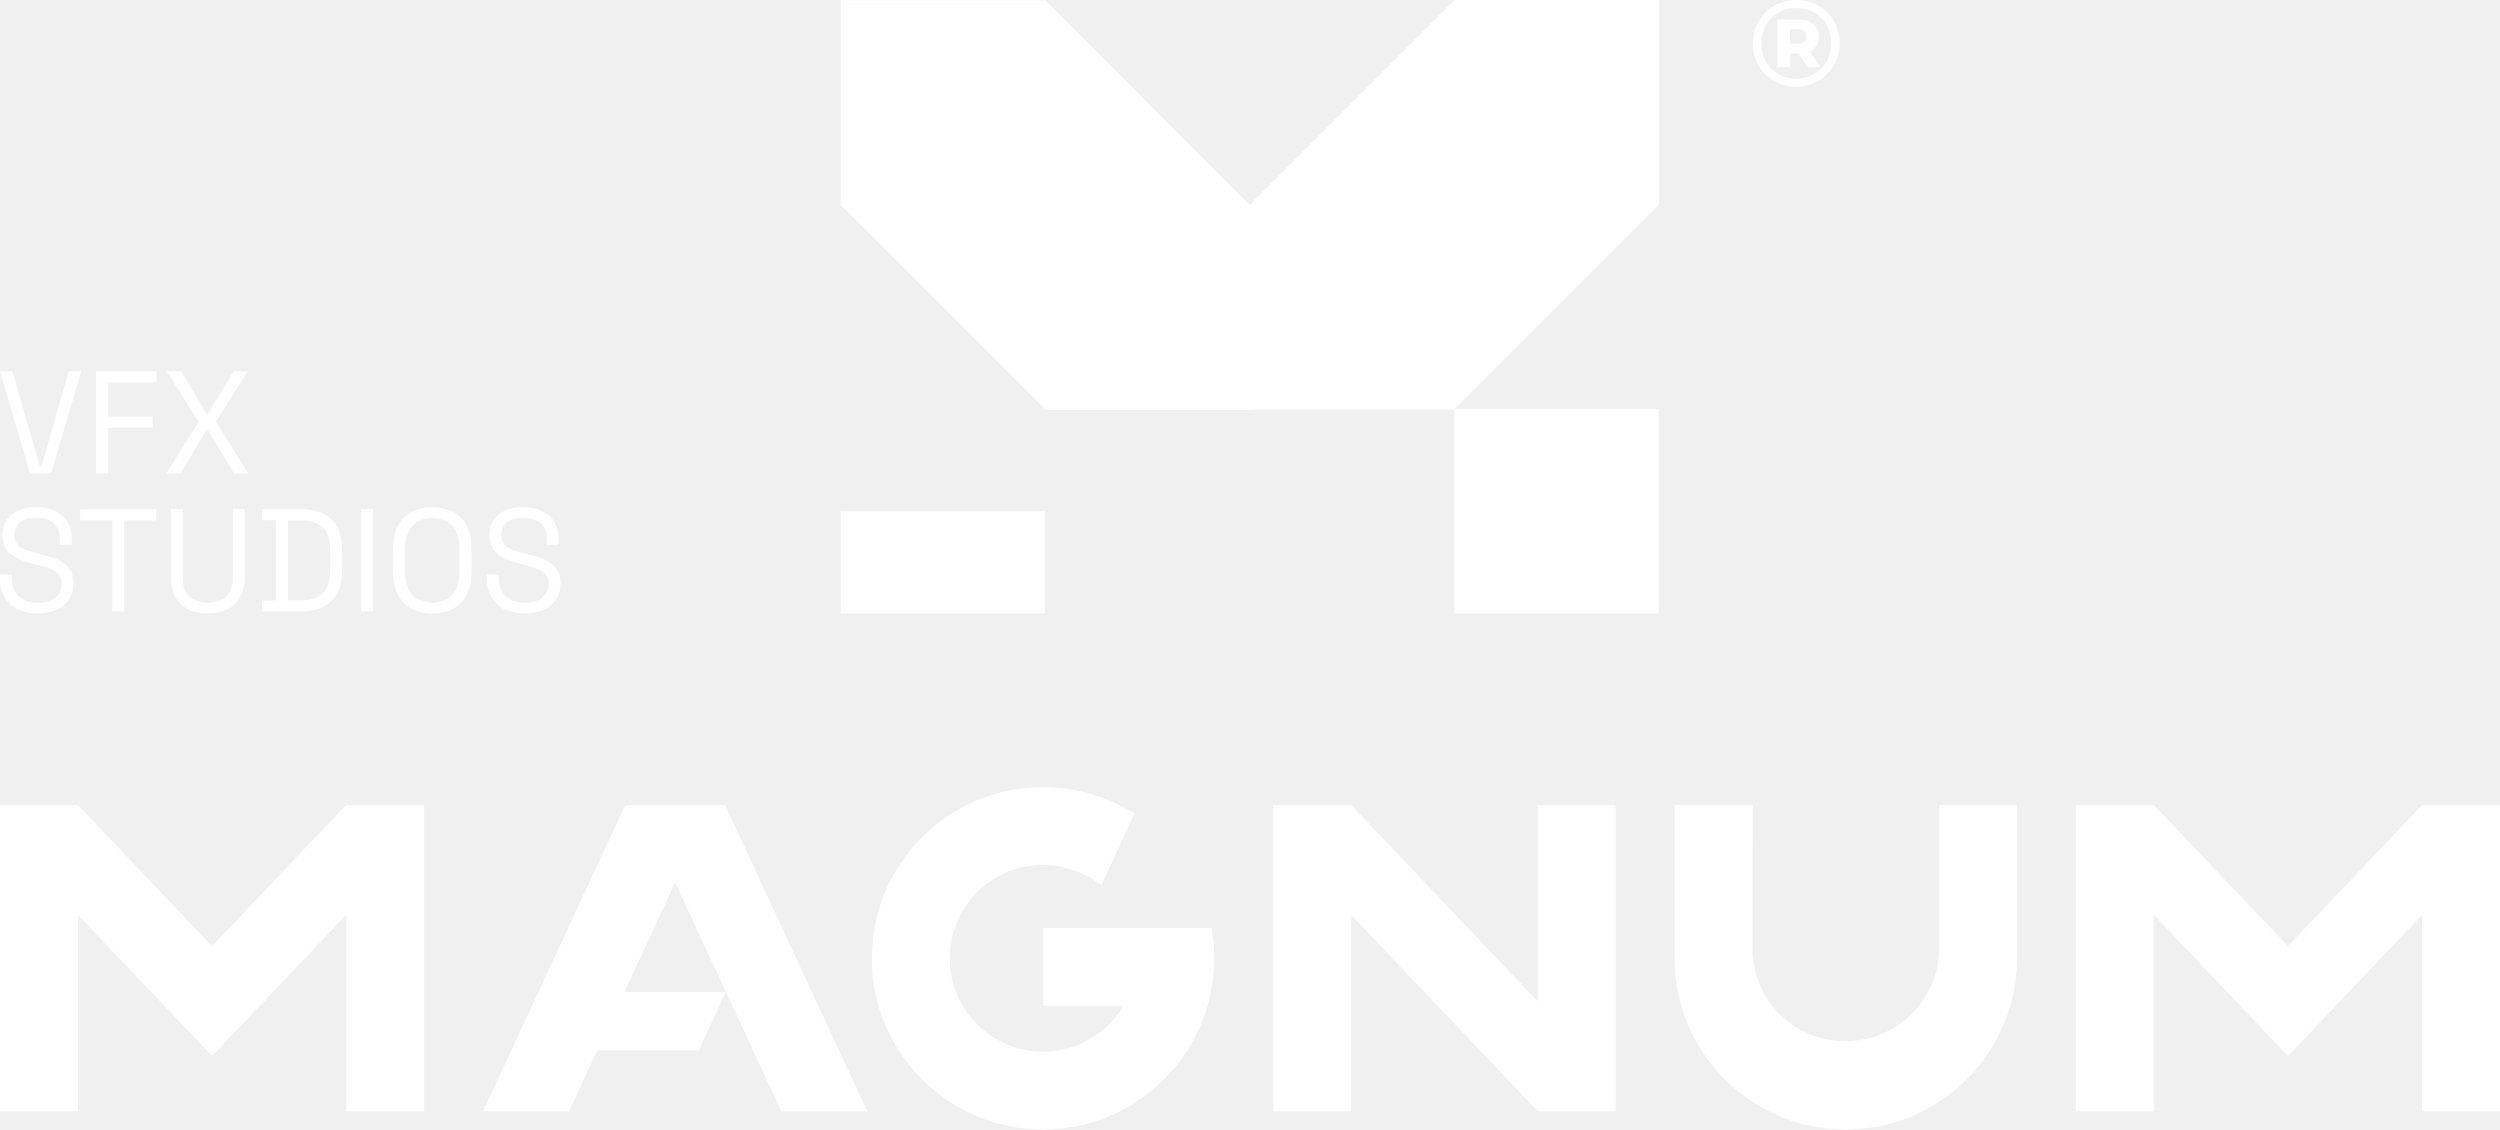
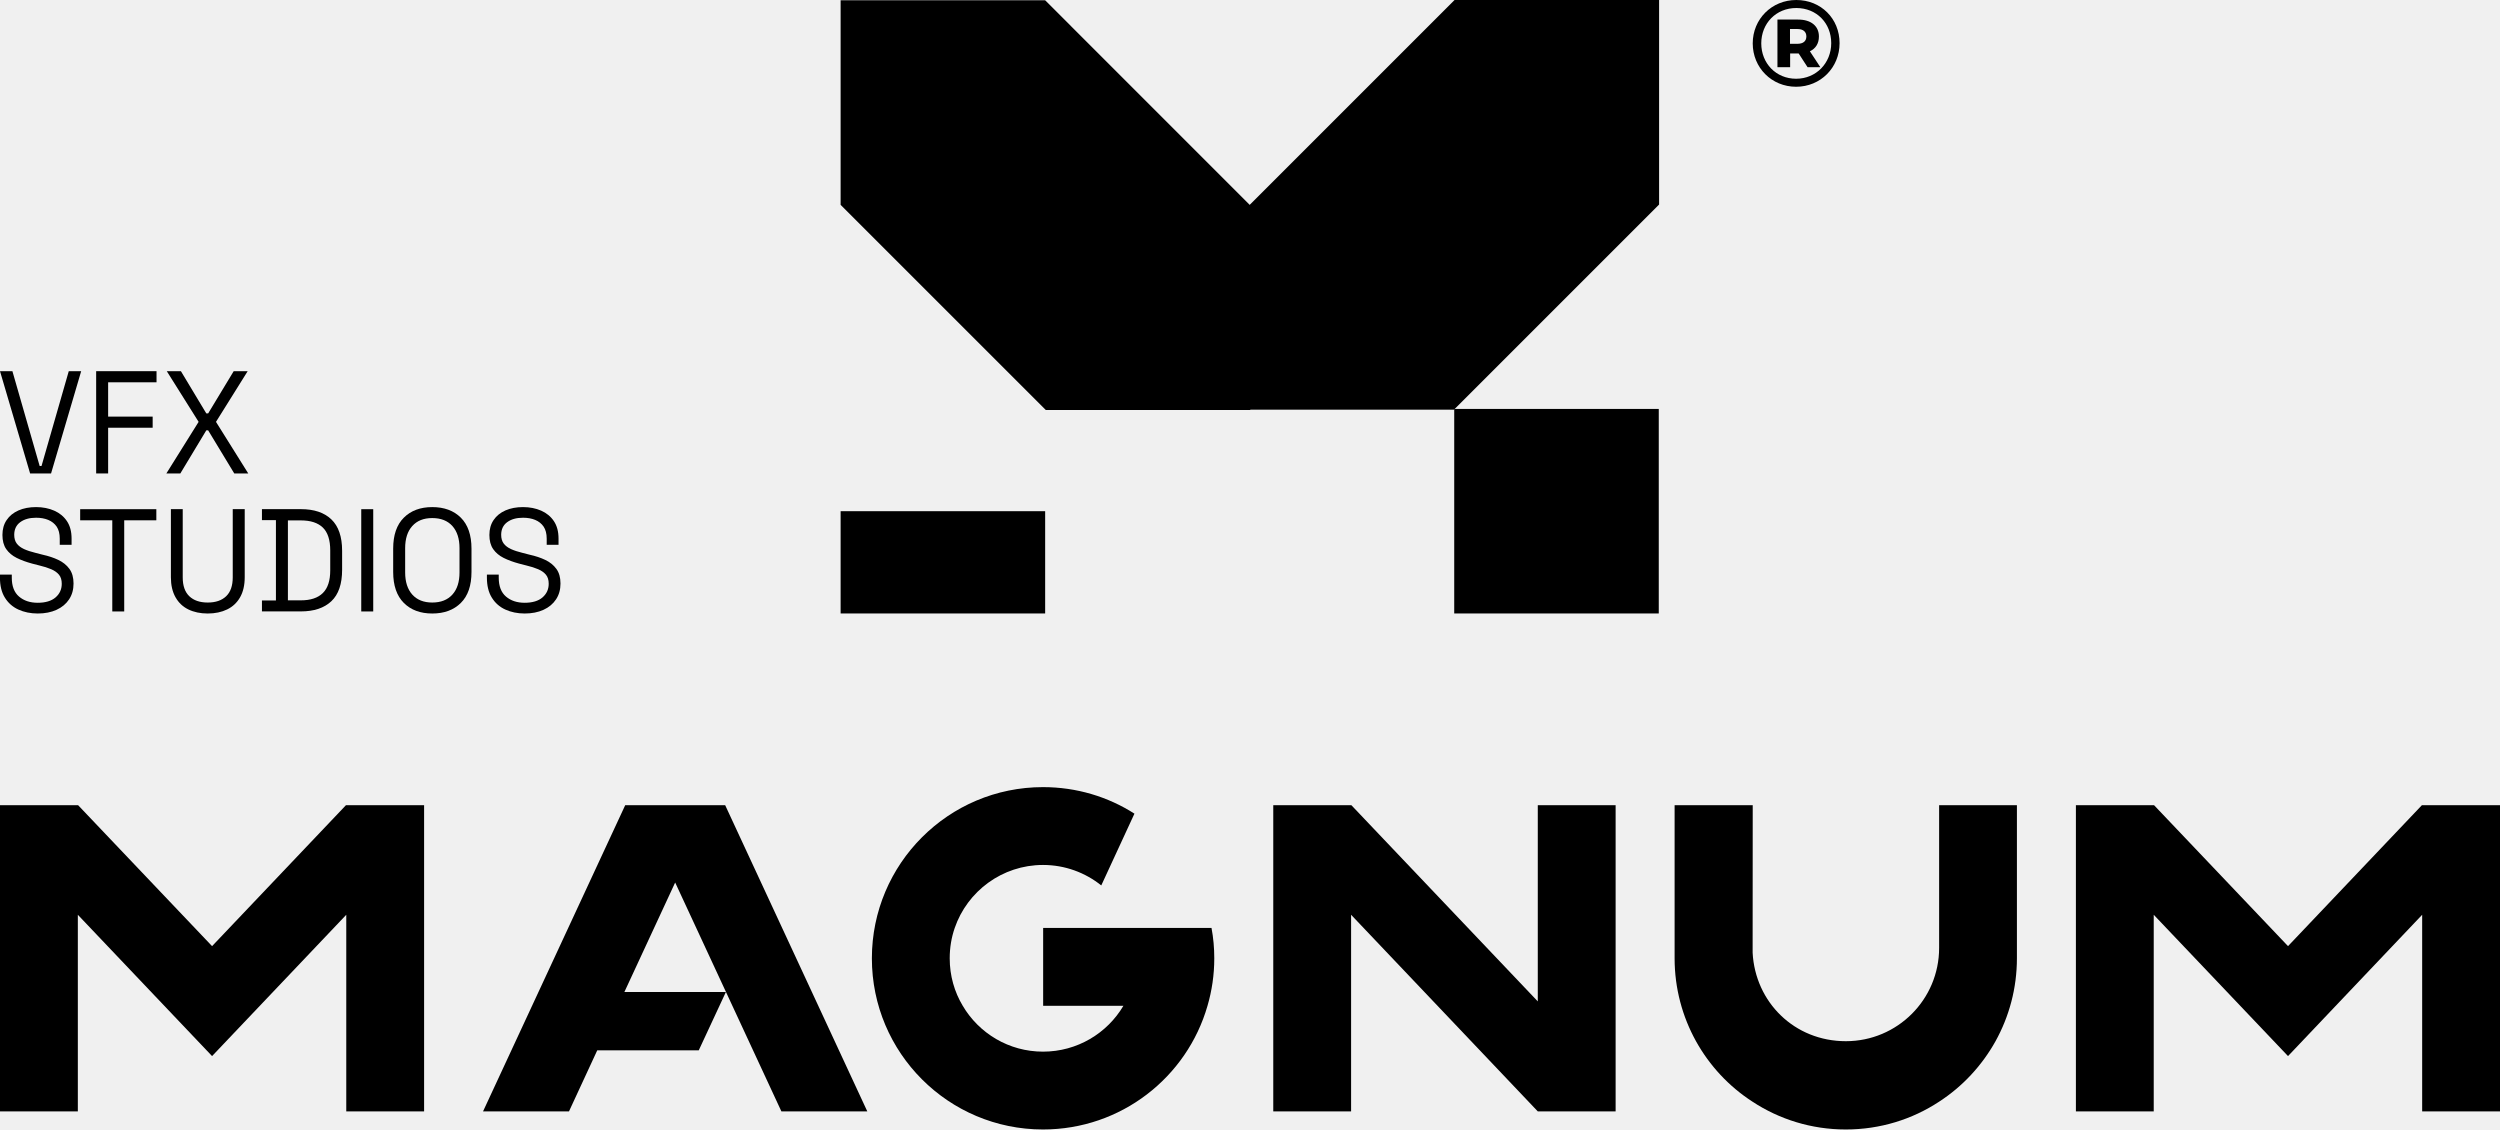
<svg xmlns="http://www.w3.org/2000/svg" id="Layer_1" viewBox="0 0 523.87 236.68">
  <defs>
-     <style>.cls-1{fill:#fff;stroke-width:0px;}</style>
+     <style>.cls-1{fill:#000;stroke-width:0px;}</style>
  </defs>
  <rect class="cls-1" x="304.73" y="85.69" width="42.86" height="42.86" />
  <rect class="cls-1" x="176.15" y="107.12" width="42.86" height="21.43" />
  <polygon class="cls-1" points="304.8 0 261.87 42.93 219.01 .06 176.15 .06 176.15 42.93 219.14 85.91 262 85.91 262 85.85 304.67 85.85 347.66 42.86 347.66 0 304.8 0" />
  <path class="cls-1" d="M376.42,0c-5.17,0-9.14,4.01-9.14,9.09s3.96,9.09,9.09,9.09,9.11-4.01,9.11-9.14-3.89-9.04-9.07-9.04ZM376.37,16.5c-4.22,0-7.3-3.24-7.3-7.41s3.08-7.41,7.34-7.41,7.32,3.17,7.32,7.36-3.17,7.46-7.36,7.46Z" />
  <path class="cls-1" d="M381.15,7.64c0-2.17-1.63-3.54-4.36-3.54h-4.33v9.98h2.66v-2.87h1.79l1.86,2.87h2.68l-2.19-3.33c1.21-.58,1.89-1.63,1.89-3.1ZM376.63,9.18h-1.54v-3.1h1.54c1.21,0,1.89.56,1.89,1.56s-.68,1.54-1.89,1.54Z" />
  <polygon class="cls-1" points="338.55 168.73 338.55 232.89 322.24 232.89 283.12 191.69 283.12 232.89 266.81 232.89 266.81 168.73 283.18 168.73 322.24 209.84 322.24 168.73 338.55 168.73" />
  <polygon class="cls-1" points="72.49 168.73 44.44 198.26 16.37 168.73 0 168.73 0 232.89 16.31 232.89 16.31 191.69 44.44 221.3 72.56 191.69 72.56 232.89 88.87 232.89 88.87 168.73 72.49 168.73" />
  <polygon class="cls-1" points="507.5 168.73 479.45 198.26 451.38 168.73 435 168.73 435 232.89 451.31 232.89 451.31 191.69 479.45 221.3 507.56 191.69 507.56 232.89 523.87 232.89 523.87 168.73 507.5 168.73" />
  <polygon class="cls-1" points="163.74 232.89 181.74 232.89 151.96 168.73 131.01 168.73 101.22 232.89 119.23 232.89 125.15 220.1 146.42 220.1 152.11 207.87 130.84 207.87 141.48 184.93 163.74 232.89" />
  <path class="cls-1" d="M406.34,168.73v29.9c0,10.82-8.75,19.55-19.55,19.55s-18.99-8.2-19.53-18.54l.02-30.91h-16.37v32.07c0,6.31,1.63,12.23,4.48,17.38,2.85,5.13,6.91,9.49,11.82,12.66,5.64,3.71,12.36,5.84,19.57,5.84s13.93-2.12,19.55-5.82c4.91-3.18,8.97-7.55,11.83-12.68,2.85-5.15,4.48-11.07,4.48-17.38v-32.07h-16.31Z" />
  <path class="cls-1" d="M253.87,194.45h-35.28v16.31h16.82c-3.39,5.75-9.68,9.61-16.85,9.61s-13.43-3.86-16.82-9.61c-1.74-2.9-2.73-6.29-2.73-9.94,0-2.23.36-4.38,1.05-6.37,2.64-7.68,9.94-13.2,18.5-13.2,4.61,0,8.86,1.61,12.21,4.29l6.95-15.04c-5.54-3.54-12.12-5.56-19.16-5.56-19.81,0-35.86,16.07-35.86,35.88s16.05,35.86,35.86,35.86c16.37,0,30.17-10.94,34.47-25.92.92-3.15,1.42-6.48,1.42-9.94,0-2.17-.19-4.31-.58-6.37Z" />
  <path class="cls-1" d="M7.92,128.56c-1.51,0-2.87-.28-4.07-.83-1.2-.55-2.14-1.38-2.83-2.5-.69-1.11-1.03-2.51-1.03-4.18v-.64h2.48v.64c0,1.78.51,3.1,1.52,3.96,1.02.87,2.32,1.3,3.92,1.3s2.88-.38,3.74-1.13c.86-.75,1.29-1.7,1.29-2.85,0-.8-.19-1.43-.58-1.9-.39-.47-.93-.85-1.63-1.15-.7-.3-1.51-.56-2.45-.78l-1.55-.4c-1.22-.33-2.29-.72-3.23-1.19-.94-.47-1.67-1.09-2.2-1.85-.53-.77-.79-1.75-.79-2.96s.29-2.25.88-3.12c.59-.88,1.42-1.55,2.48-2.02,1.07-.47,2.3-.7,3.69-.7s2.68.25,3.81.75c1.13.5,2.01,1.23,2.66,2.2.65.97.97,2.19.97,3.66v1.29h-2.48v-1.29c0-1.04-.22-1.88-.64-2.51-.43-.63-1.02-1.1-1.76-1.41-.75-.31-1.6-.46-2.56-.46-1.38,0-2.48.31-3.32.93-.84.62-1.26,1.51-1.26,2.65,0,.75.18,1.37.54,1.84s.87.85,1.52,1.15c.66.3,1.45.56,2.36.78l1.55.4c1.22.27,2.31.63,3.27,1.09.97.46,1.74,1.08,2.32,1.87.58.79.87,1.81.87,3.08s-.31,2.37-.93,3.31c-.62.94-1.49,1.67-2.62,2.19-1.13.52-2.45.78-3.96.78Z" />
  <path class="cls-1" d="M23.53,128.13v-19.1h-6.73v-2.33h15.96v2.33h-6.73v19.1h-2.51Z" />
  <path class="cls-1" d="M43.53,128.56c-1.55,0-2.91-.29-4.07-.86-1.16-.57-2.05-1.42-2.69-2.56s-.96-2.53-.96-4.18v-14.27h2.48v14.3c0,1.76.46,3.07,1.38,3.95.92.88,2.2,1.32,3.86,1.32s2.94-.44,3.86-1.32c.92-.88,1.38-2.19,1.38-3.95v-14.3h2.51v14.27c0,1.65-.32,3.05-.96,4.18s-1.54,1.99-2.71,2.56c-1.17.57-2.53.86-4.08.86Z" />
  <path class="cls-1" d="M54.89,128.13v-2.3h2.93v-16.84h-2.93v-2.3h8.16c2.75,0,4.88.71,6.38,2.14,1.5,1.43,2.26,3.62,2.26,6.58v3.98c0,2.98-.75,5.18-2.26,6.6-1.51,1.42-3.63,2.13-6.38,2.13h-8.16ZM60.33,125.8h2.72c2.03,0,3.57-.51,4.6-1.53,1.04-1.02,1.55-2.6,1.55-4.75v-4.19c0-2.18-.52-3.78-1.55-4.78-1.04-1-2.57-1.5-4.6-1.5h-2.72v16.75Z" />
  <path class="cls-1" d="M75.7,128.13v-21.43h2.51v21.43h-2.51Z" />
  <path class="cls-1" d="M90.58,128.56c-2.49,0-4.48-.74-5.96-2.22-1.48-1.48-2.23-3.64-2.23-6.48v-4.9c0-2.84.74-5,2.23-6.48,1.48-1.48,3.47-2.22,5.96-2.22s4.51.74,5.99,2.22c1.48,1.48,2.23,3.64,2.23,6.48v4.9c0,2.84-.74,5-2.23,6.48-1.49,1.48-3.48,2.22-5.99,2.22ZM90.58,126.26c1.81,0,3.22-.56,4.22-1.67,1-1.11,1.49-2.66,1.49-4.64v-5.08c0-1.98-.5-3.53-1.49-4.64-1-1.11-2.4-1.67-4.22-1.67s-3.19.56-4.19,1.67c-1,1.11-1.49,2.66-1.49,4.64v5.08c0,1.98.5,3.53,1.49,4.64,1,1.11,2.39,1.67,4.19,1.67Z" />
  <path class="cls-1" d="M109.96,128.56c-1.51,0-2.87-.28-4.07-.83-1.2-.55-2.14-1.38-2.83-2.5-.69-1.11-1.03-2.51-1.03-4.18v-.64h2.48v.64c0,1.78.51,3.1,1.52,3.96,1.02.87,2.32,1.3,3.92,1.3s2.88-.38,3.74-1.13c.86-.75,1.29-1.7,1.29-2.85,0-.8-.19-1.43-.58-1.9-.39-.47-.93-.85-1.63-1.15-.7-.3-1.51-.56-2.45-.78l-1.55-.4c-1.22-.33-2.29-.72-3.23-1.19-.94-.47-1.67-1.09-2.2-1.85-.53-.77-.79-1.75-.79-2.96s.29-2.25.88-3.12c.59-.88,1.42-1.55,2.48-2.02,1.07-.47,2.3-.7,3.69-.7s2.68.25,3.81.75c1.13.5,2.01,1.23,2.66,2.2.65.97.97,2.19.97,3.66v1.29h-2.48v-1.29c0-1.04-.22-1.88-.64-2.51-.43-.63-1.02-1.1-1.76-1.41-.75-.31-1.6-.46-2.56-.46-1.38,0-2.48.31-3.32.93-.84.62-1.26,1.51-1.26,2.65,0,.75.18,1.37.54,1.84.36.47.87.85,1.52,1.15.66.3,1.45.56,2.36.78l1.55.4c1.22.27,2.31.63,3.27,1.09.97.46,1.74,1.08,2.32,1.87.58.79.87,1.81.87,3.08s-.31,2.37-.93,3.31c-.62.94-1.49,1.67-2.62,2.19-1.13.52-2.45.78-3.96.78Z" />
  <path class="cls-1" d="M6.31,99.21L0,77.78h2.6l5.71,19.87h.39l5.71-19.87h2.6l-6.31,21.43h-4.39Z" />
  <path class="cls-1" d="M20.15,99.21v-21.43h12.65v2.33h-10.14v7.19h9.33v2.33h-9.33v9.58h-2.51Z" />
  <path class="cls-1" d="M34.86,99.21l6.76-10.81-6.67-10.62h2.96l5.32,8.85h.39l5.35-8.85h2.93l-6.64,10.62,6.76,10.81h-2.93l-5.47-9.03h-.39l-5.44,9.03h-2.93Z" />
</svg>
